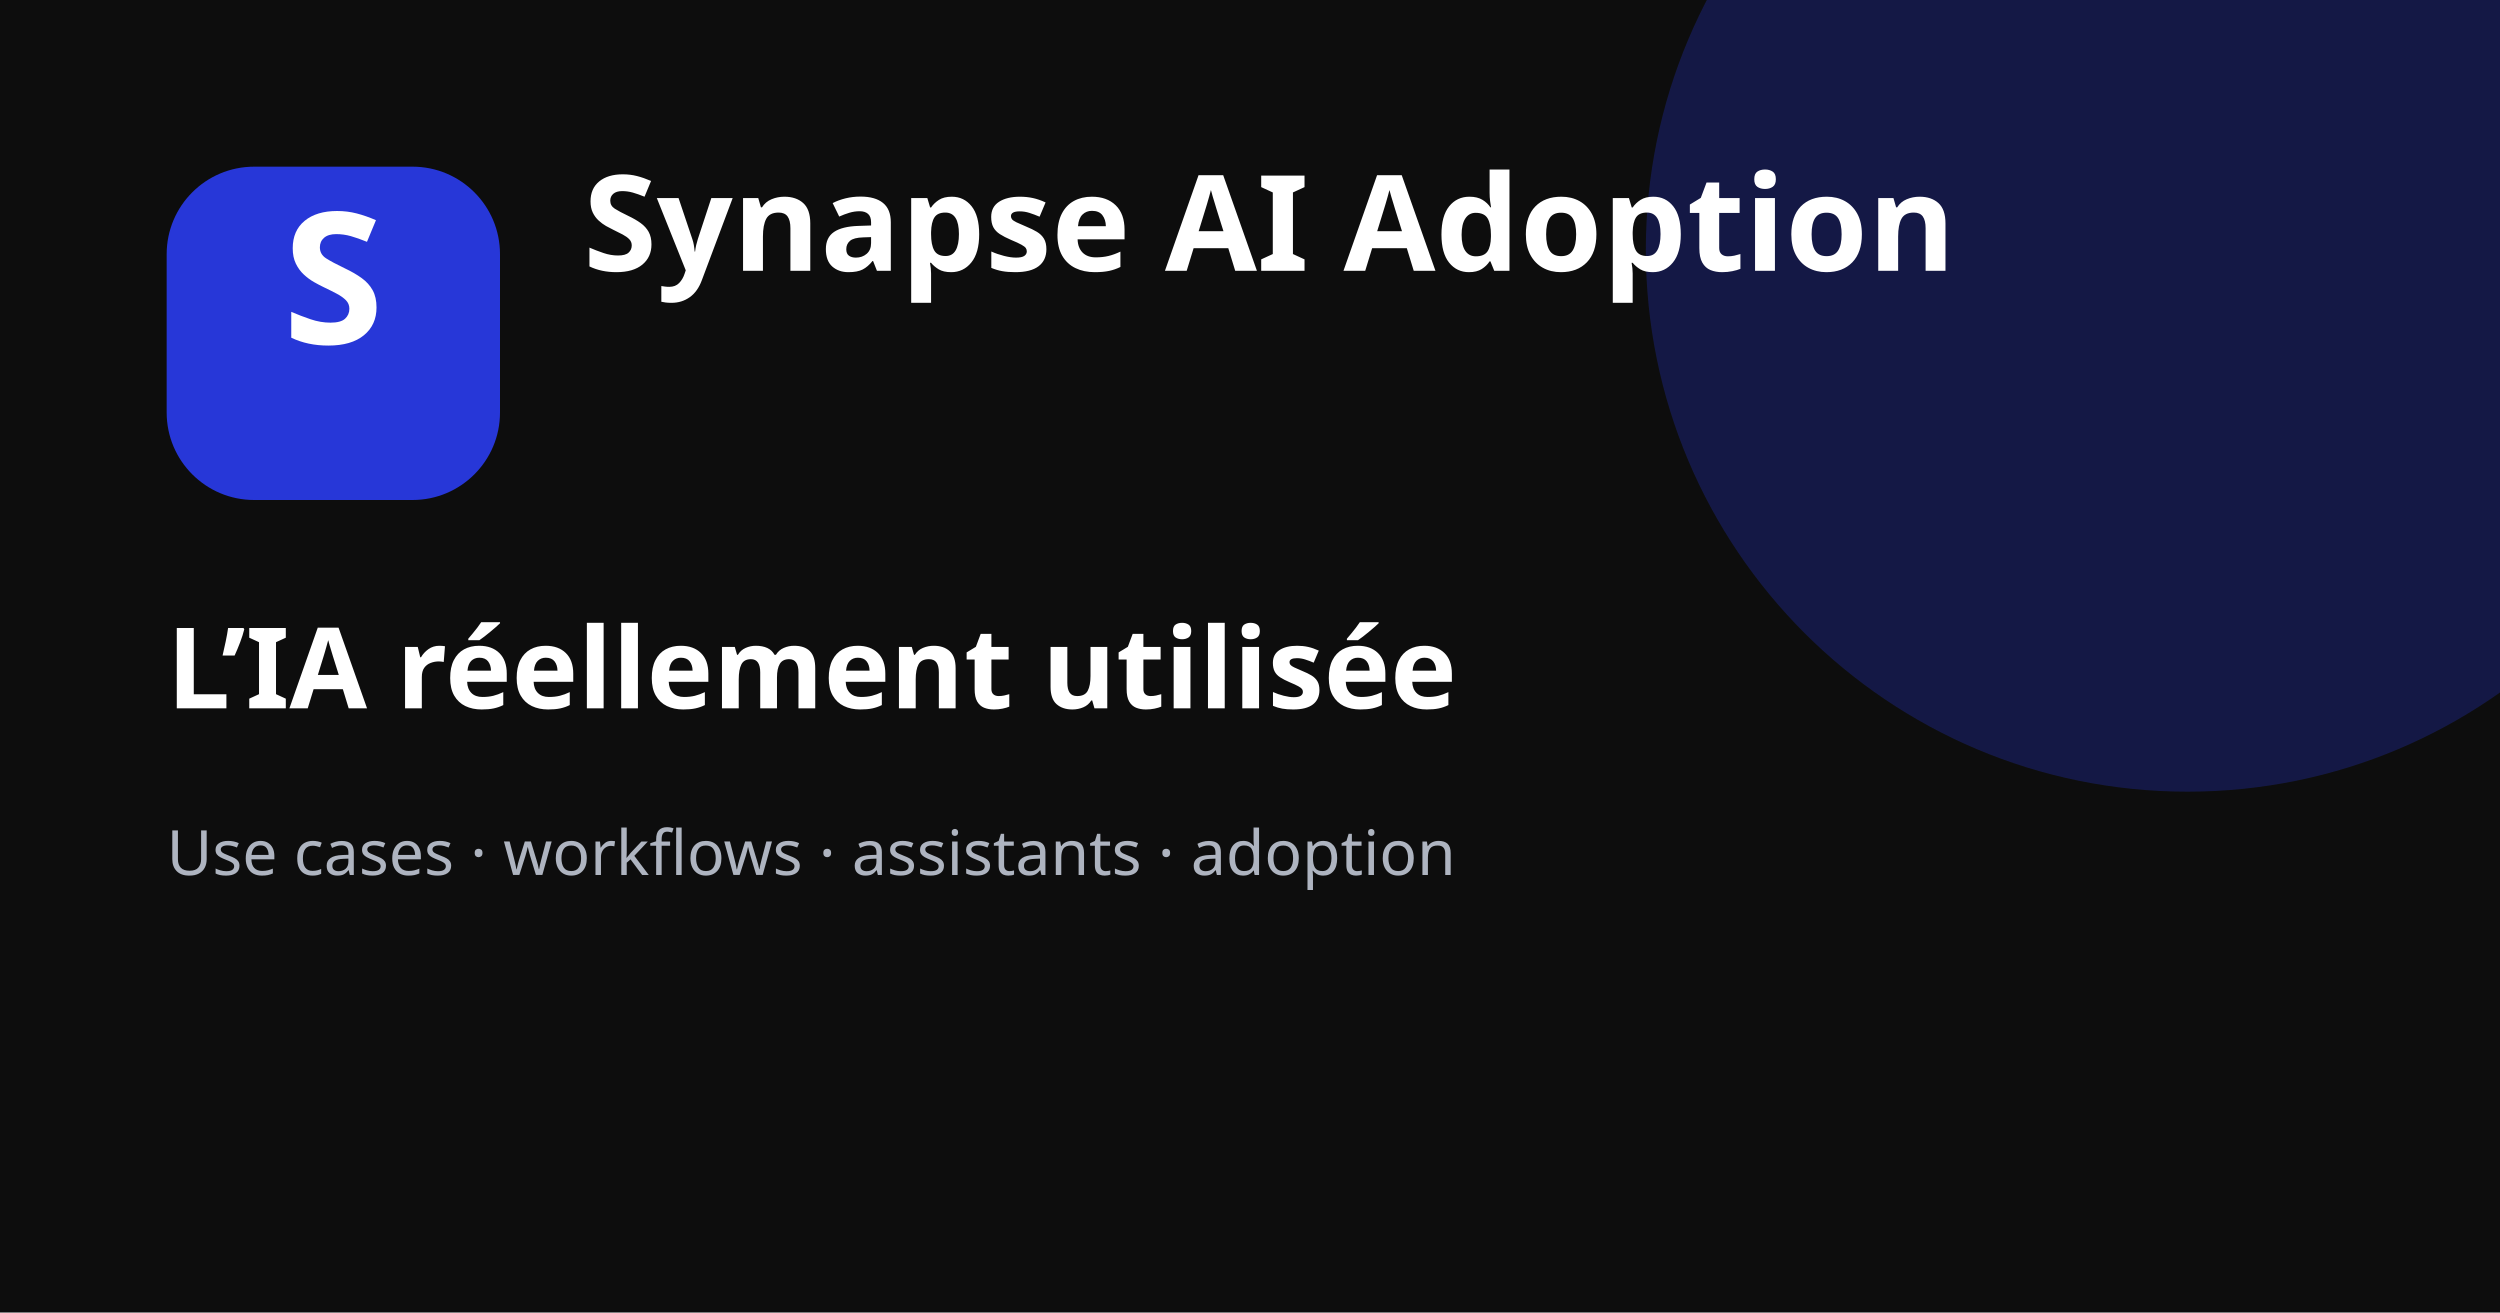
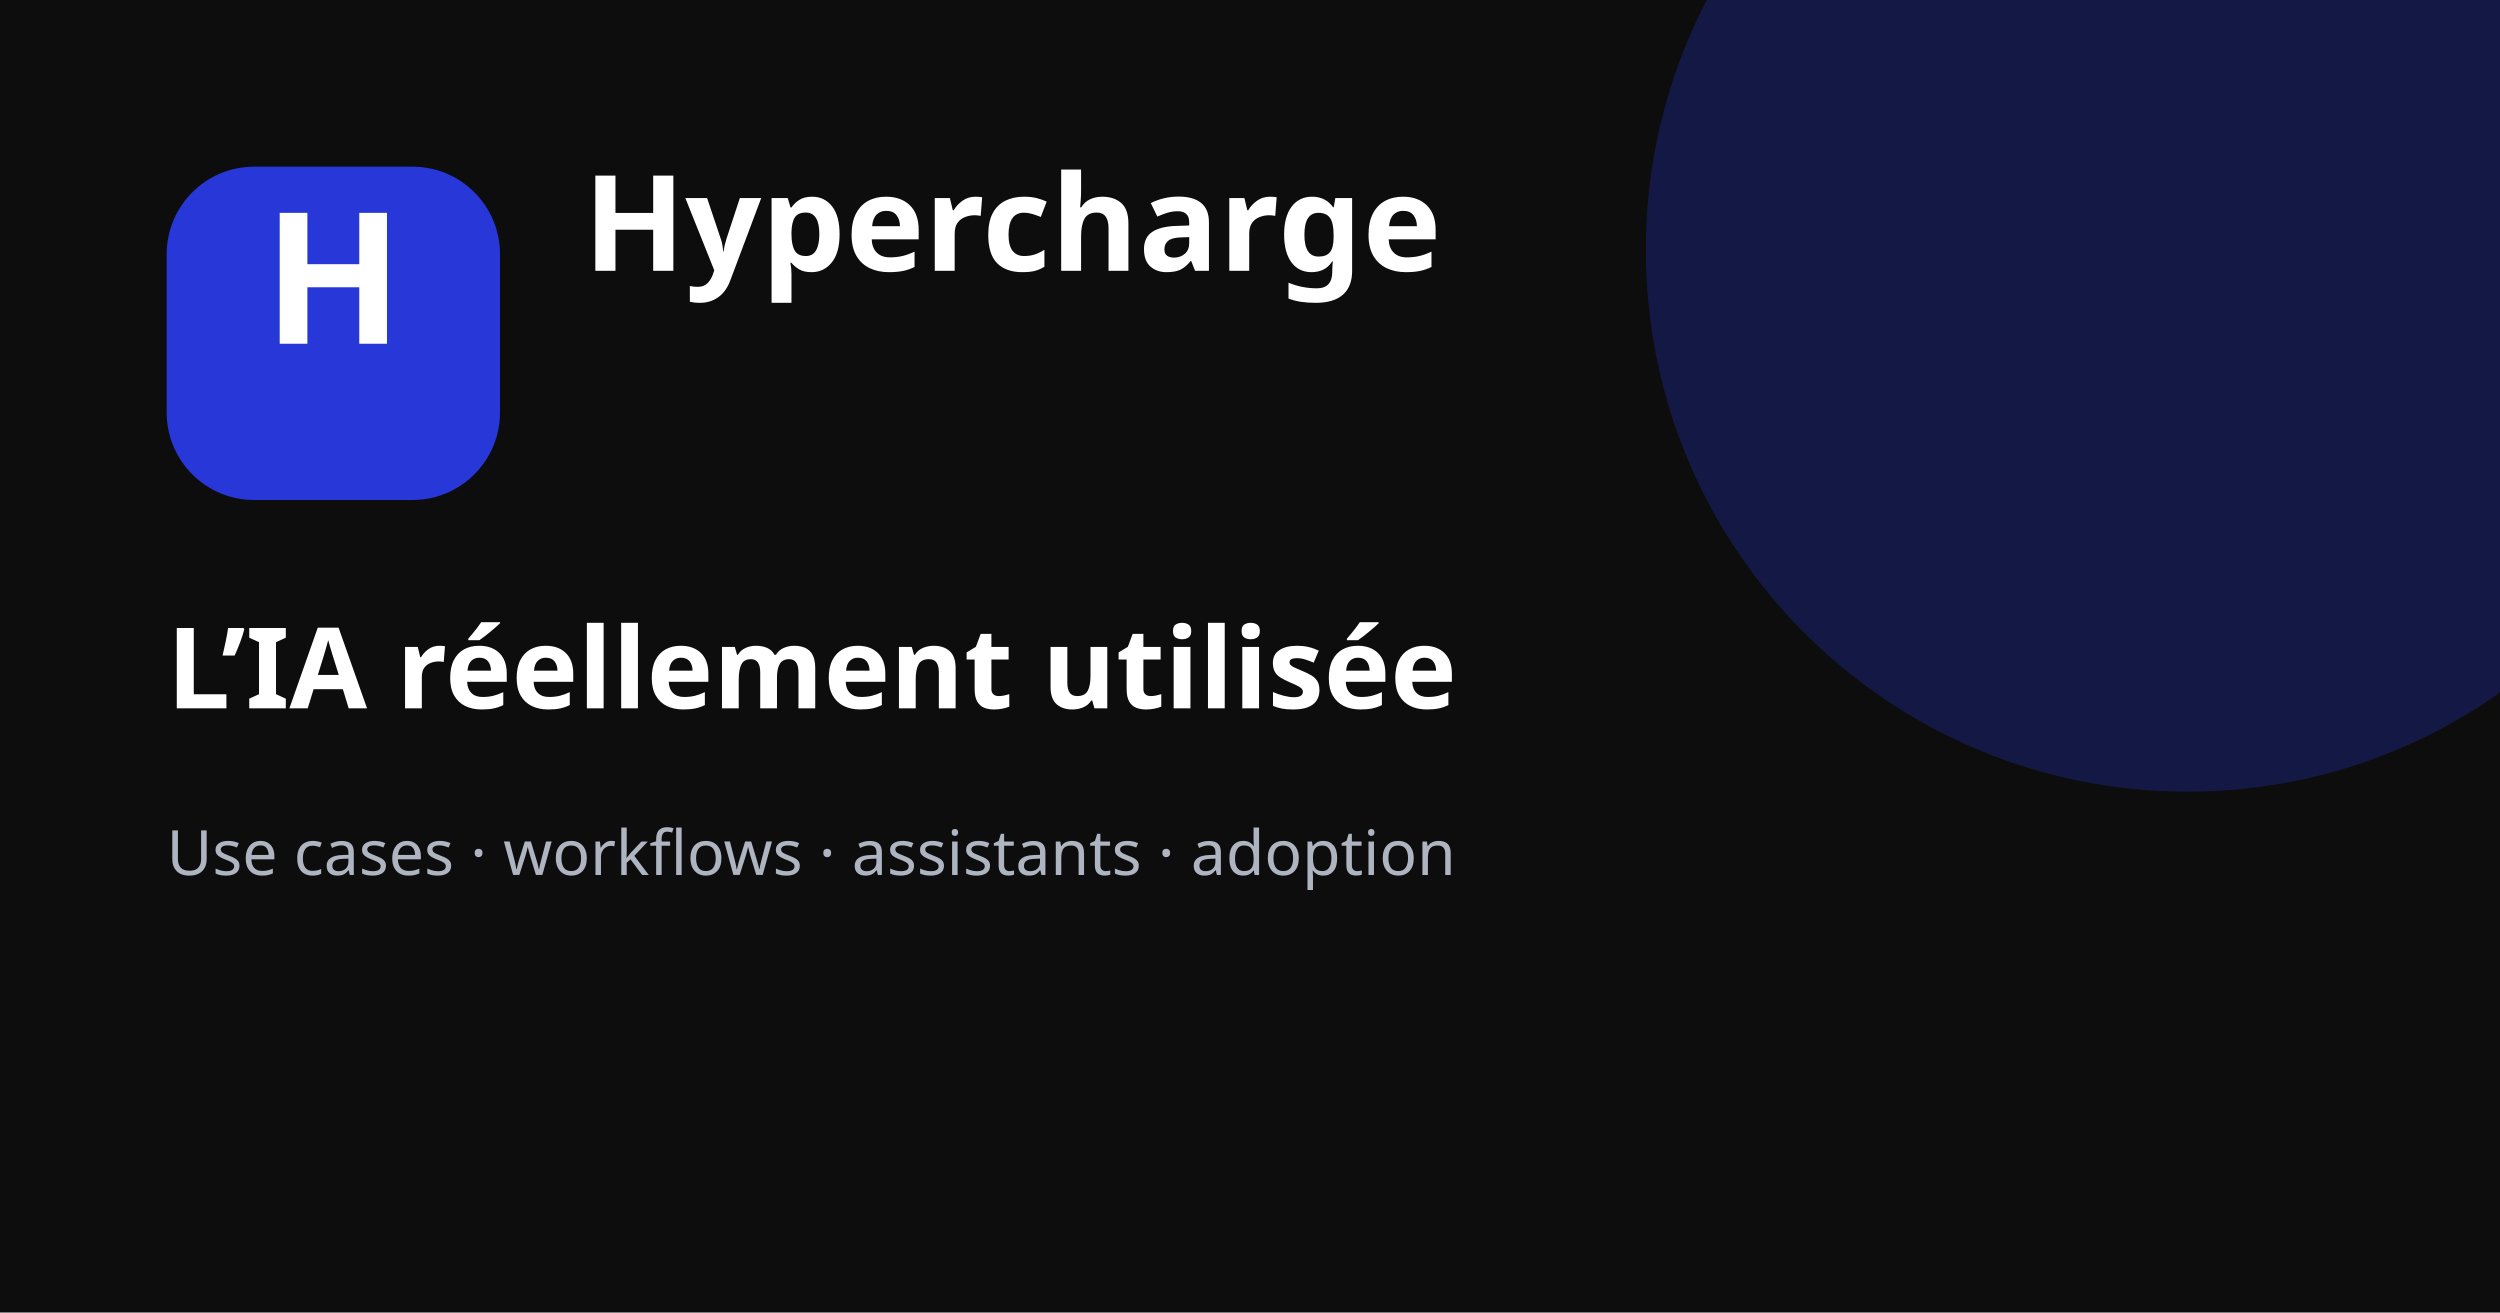
<svg xmlns="http://www.w3.org/2000/svg" width="1200" height="630" viewBox="0 0 1200 630">
  <rect width="1200" height="630" fill="#0d0d0d" />
  <circle cx="1050" cy="120" r="260" fill="#2737d8" opacity="0.28" />
  <rect x="80" y="80" width="160" height="160" rx="42" fill="#2737d8" />
-   <text x="160" y="165" font-family="system-ui" font-weight="800" font-size="88" fill="white" text-anchor="middle">S</text>
-   <text x="280" y="130" font-family="system-ui" font-weight="800" font-size="64" fill="white">Synapse AI Adoption</text>
+   <text x="160" y="165" font-family="system-ui" font-weight="800" font-size="88" fill="white" text-anchor="middle">H</text>
+   <text x="280" y="130" font-family="system-ui" font-weight="800" font-size="64" fill="white">Hypercharge</text>
  <text x="80" y="340" font-family="system-ui" font-weight="760" font-size="54" fill="white">L’IA réellement utilisée</text>
  <text x="80" y="420" font-family="system-ui" font-weight="400" font-size="30" fill="#aeb4c0">Use cases · workflows · assistants · adoption</text>
</svg>
